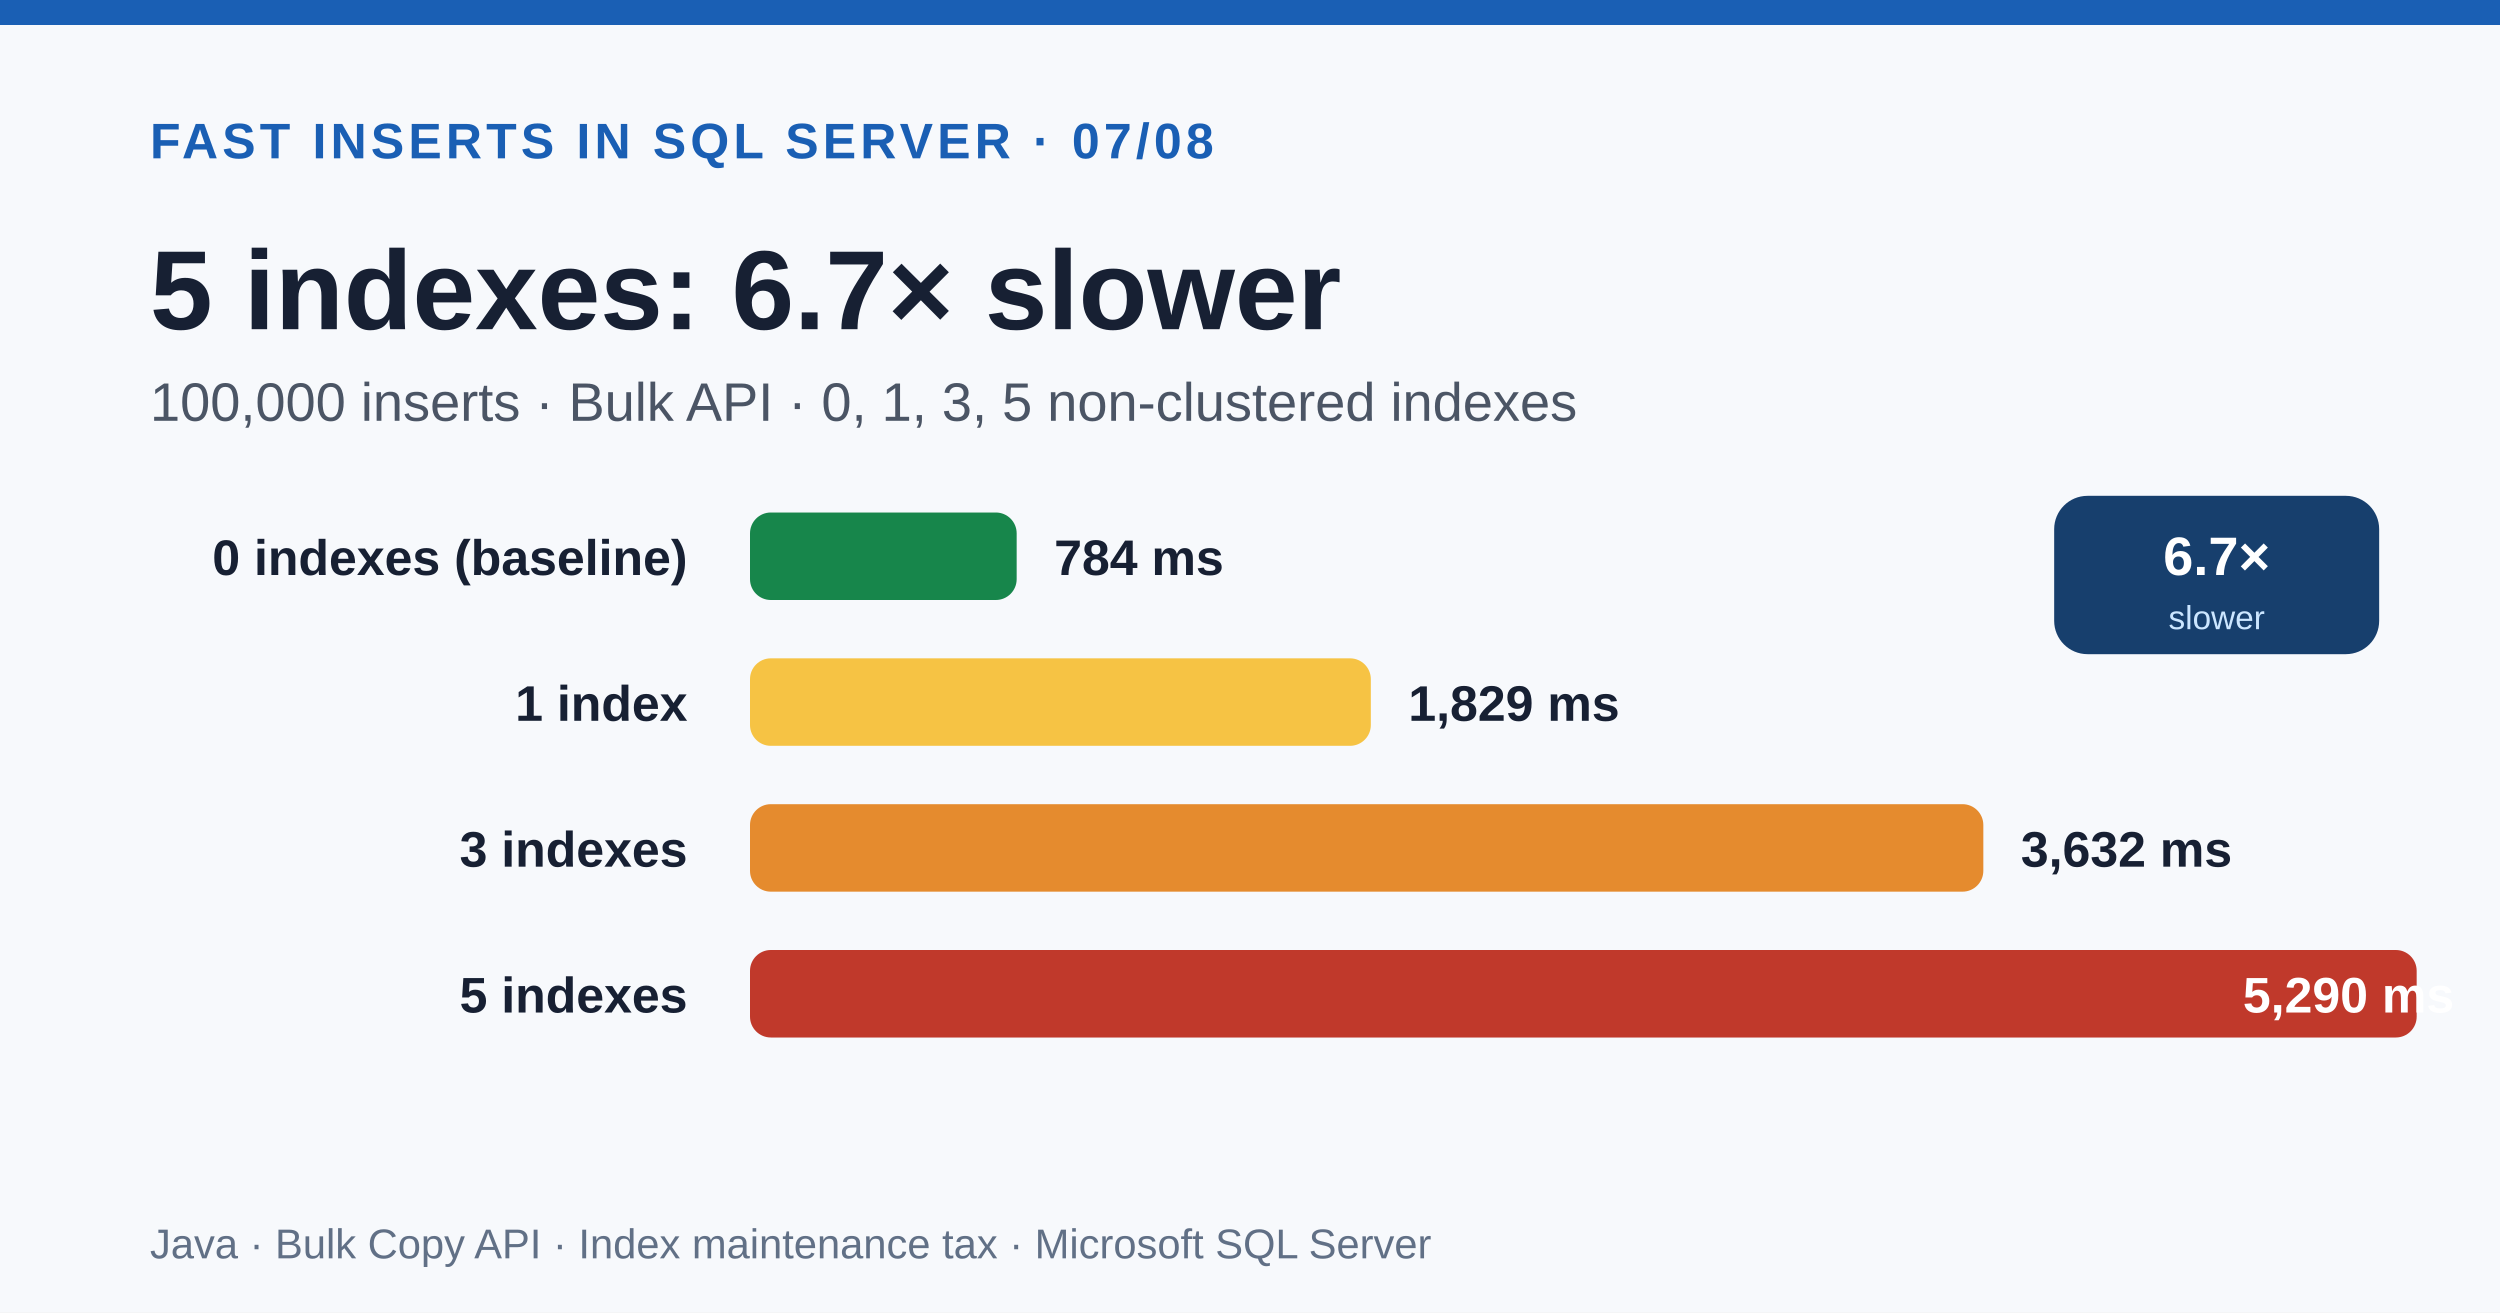
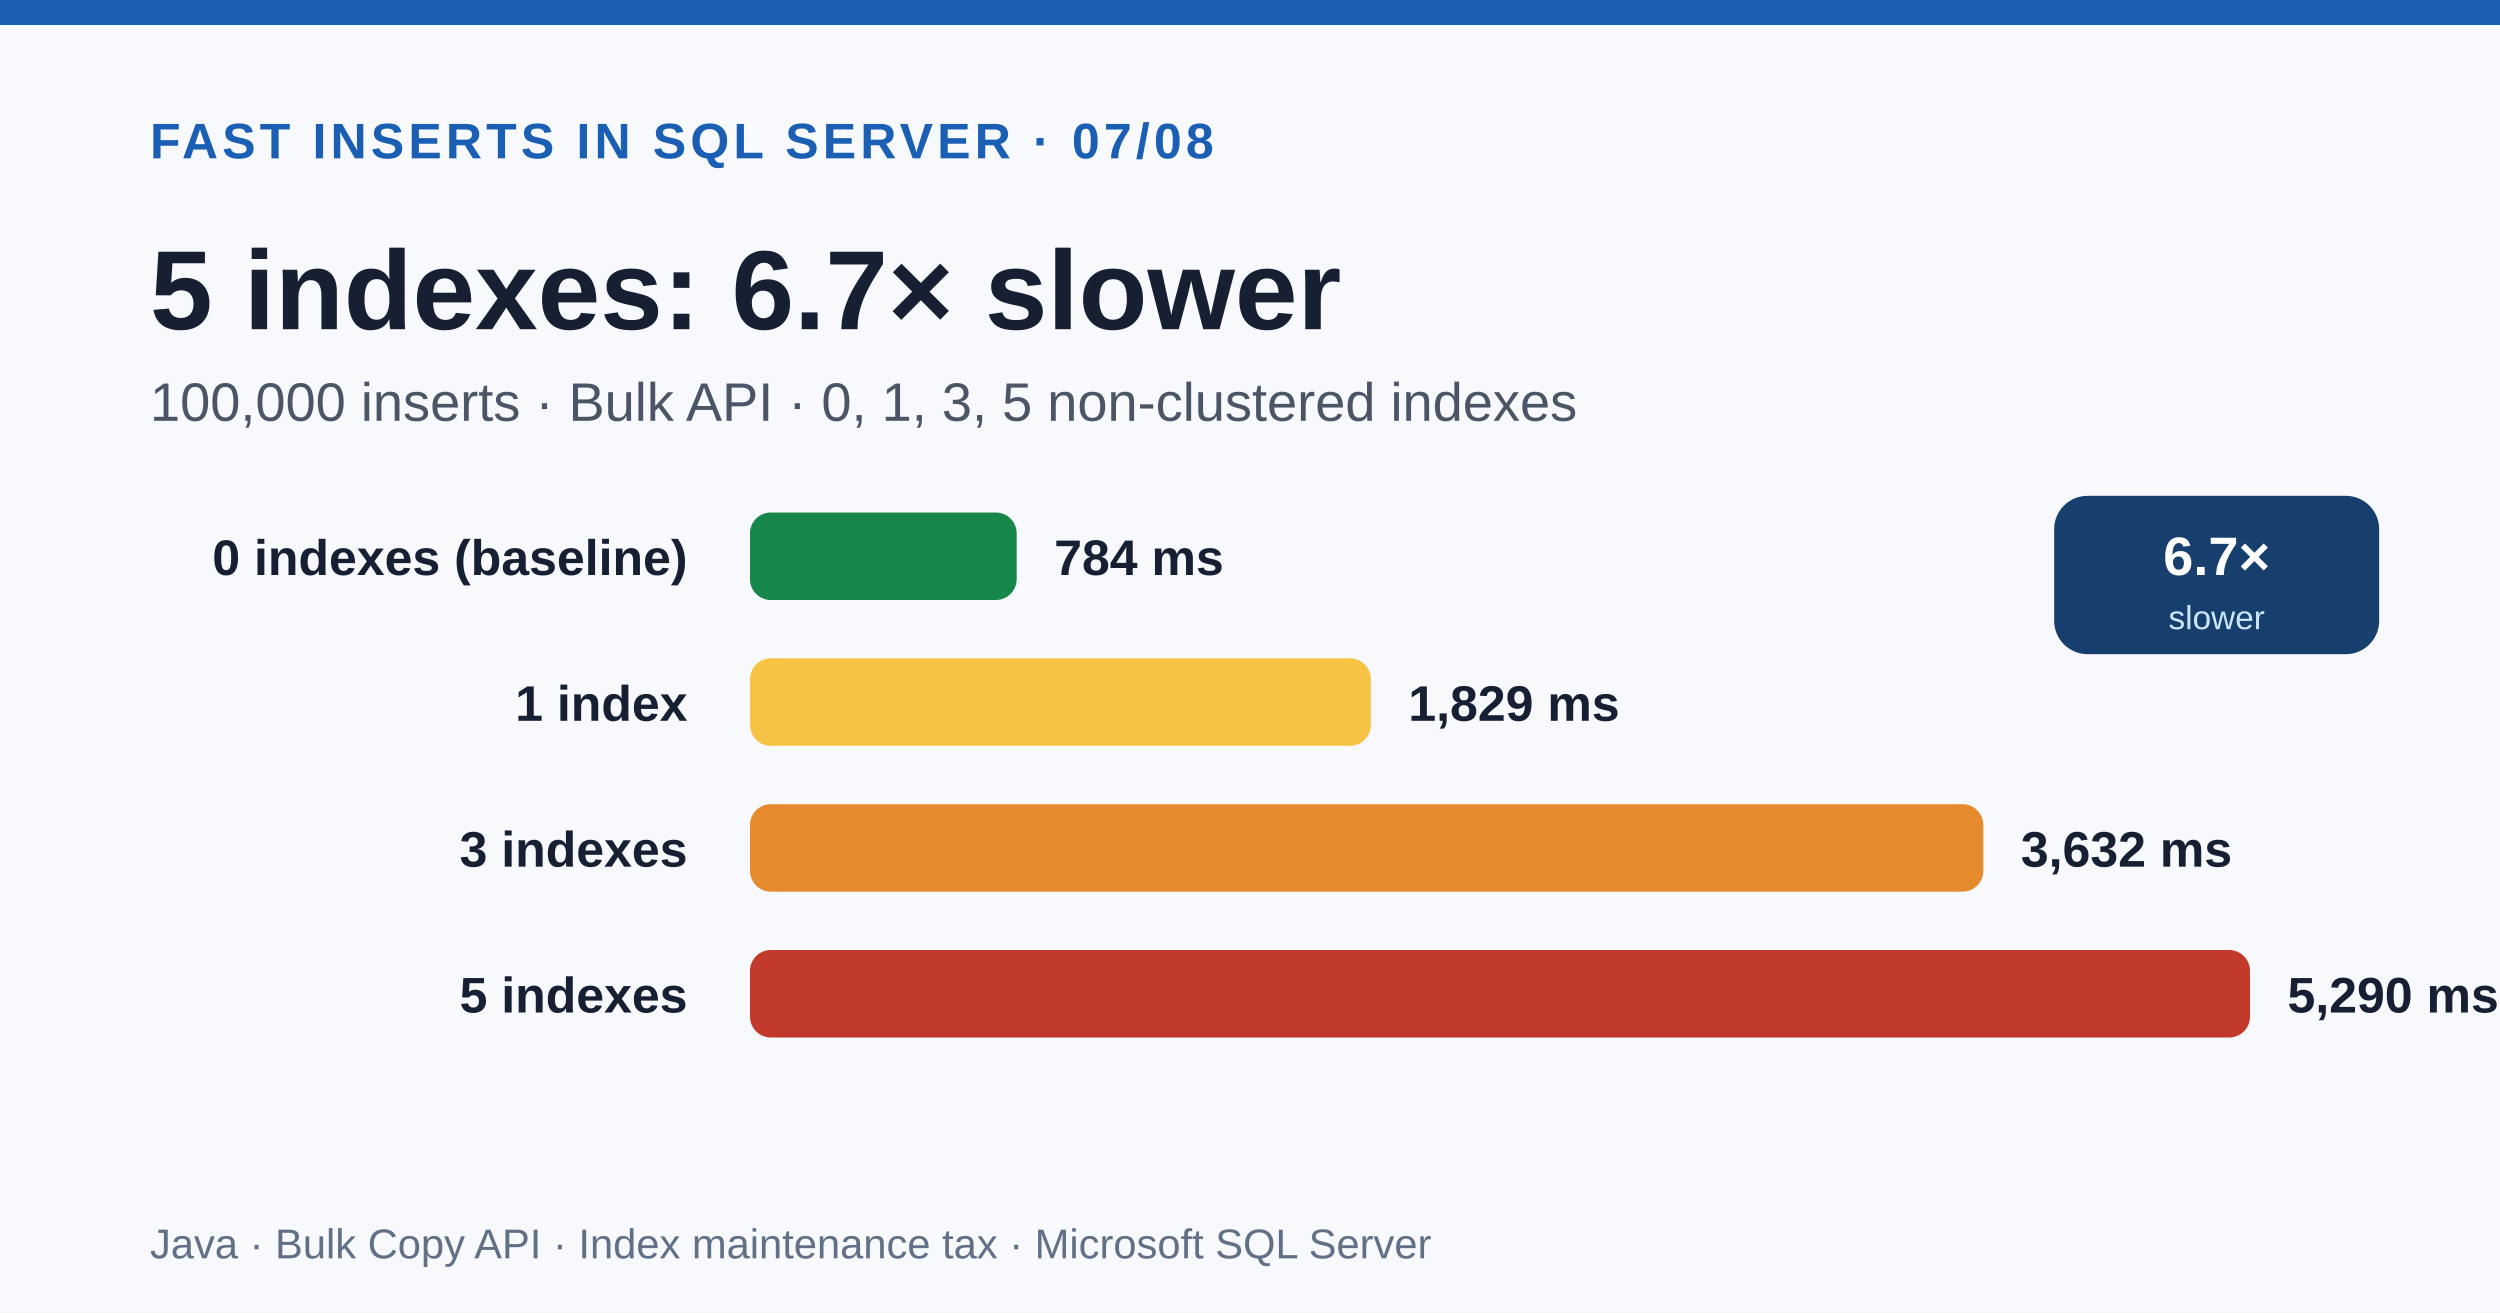
<svg xmlns="http://www.w3.org/2000/svg" width="1200" height="630" viewBox="0 0 1200 630" role="img" aria-labelledby="title description">
  <rect width="1200" height="630" fill="#f7f9fc" />
  <rect x="0" y="0" width="1200" height="12" fill="#1a5fb4" />
  <text x="72" y="76" fill="#1a5fb4" font-family="Segoe UI, Arial, sans-serif" font-size="24" font-weight="700" letter-spacing="2">FAST INSERTS IN SQL SERVER · 07/08</text>
  <text x="72" y="158" fill="#172033" font-family="Segoe UI, Arial, sans-serif" font-size="54" font-weight="700">5 indexes: 6.7× slower</text>
  <text x="72" y="202" fill="#4b5565" font-family="Segoe UI, Arial, sans-serif" font-size="26">100,000 inserts · Bulk API · 0, 1, 3, 5 non-clustered indexes</text>
  <text x="330" y="276" text-anchor="end" fill="#172033" font-family="Segoe UI, Arial, sans-serif" font-size="24" font-weight="600">0 indexes (baseline)</text>
  <rect x="360" y="246" width="128" height="42" rx="10" fill="#17864b" />
  <text x="506" y="276" fill="#172033" font-family="Segoe UI, Arial, sans-serif" font-size="24" font-weight="700">784 ms</text>
  <text x="330" y="346" text-anchor="end" fill="#172033" font-family="Segoe UI, Arial, sans-serif" font-size="24" font-weight="600">1 index</text>
  <rect x="360" y="316" width="298" height="42" rx="10" fill="#f6c344" />
  <text x="676" y="346" fill="#172033" font-family="Segoe UI, Arial, sans-serif" font-size="24" font-weight="700">1,829 ms</text>
  <text x="330" y="416" text-anchor="end" fill="#172033" font-family="Segoe UI, Arial, sans-serif" font-size="24" font-weight="600">3 indexes</text>
  <rect x="360" y="386" width="592" height="42" rx="10" fill="#e58b2e" />
  <text x="970" y="416" fill="#172033" font-family="Segoe UI, Arial, sans-serif" font-size="24" font-weight="700">3,632 ms</text>
  <text x="330" y="486" text-anchor="end" fill="#172033" font-family="Segoe UI, Arial, sans-serif" font-size="24" font-weight="600">5 indexes</text>
-   <rect x="360" y="456" width="800" height="42" rx="10" fill="#c0392b" />
-   <text x="1178" y="486" text-anchor="end" fill="#ffffff" font-family="Segoe UI, Arial, sans-serif" font-size="24" font-weight="700">5,290 ms</text>
+   <rect x="360" y="456" width="720" height="42" rx="10" fill="#c0392b" />
+   <text x="1098" y="486" fill="#172033" font-family="Segoe UI, Arial, sans-serif" font-size="24" font-weight="700">5,290 ms</text>
  <rect x="986" y="238" width="156" height="76" rx="16" fill="#173f6d" />
  <text x="1064" y="276" text-anchor="middle" fill="#ffffff" font-family="Segoe UI, Arial, sans-serif" font-size="26" font-weight="700">6.7×</text>
  <text x="1064" y="302" text-anchor="middle" fill="#cce6ff" font-family="Segoe UI, Arial, sans-serif" font-size="16">slower</text>
  <text x="72" y="604" fill="#617086" font-family="Segoe UI, Arial, sans-serif" font-size="20">Java · Bulk Copy API · Index maintenance tax · Microsoft SQL Server</text>
</svg>
